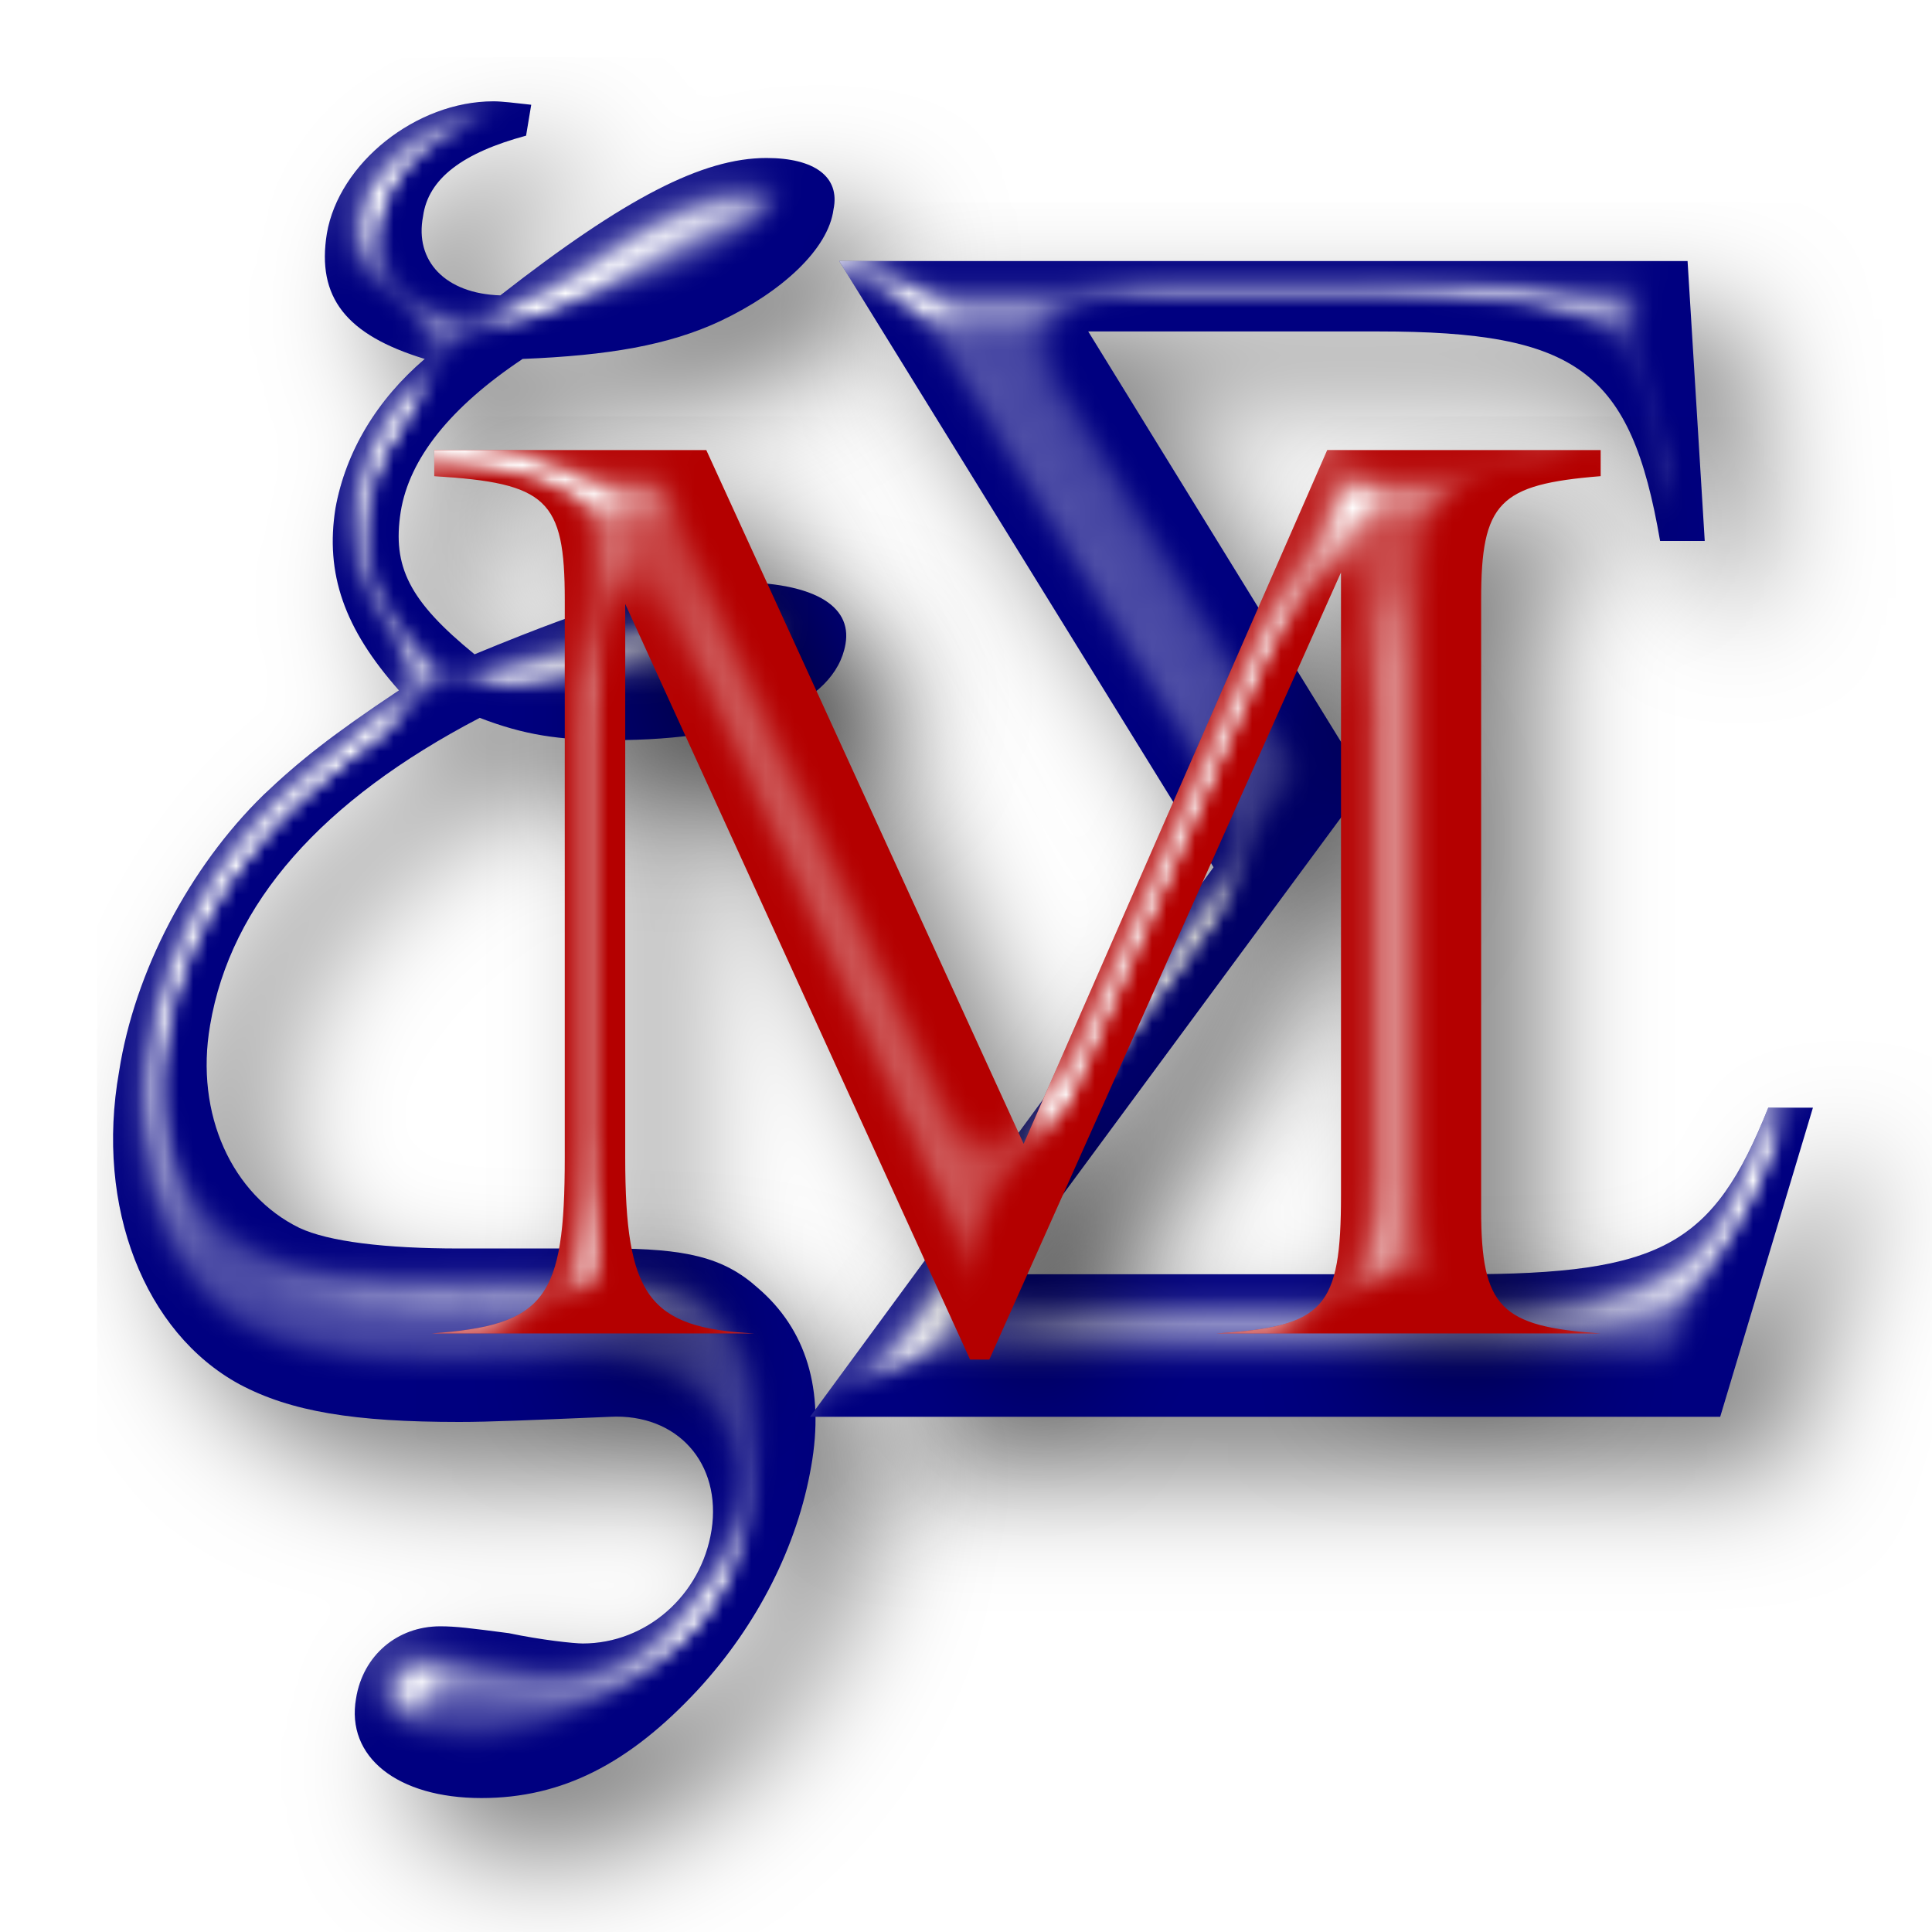
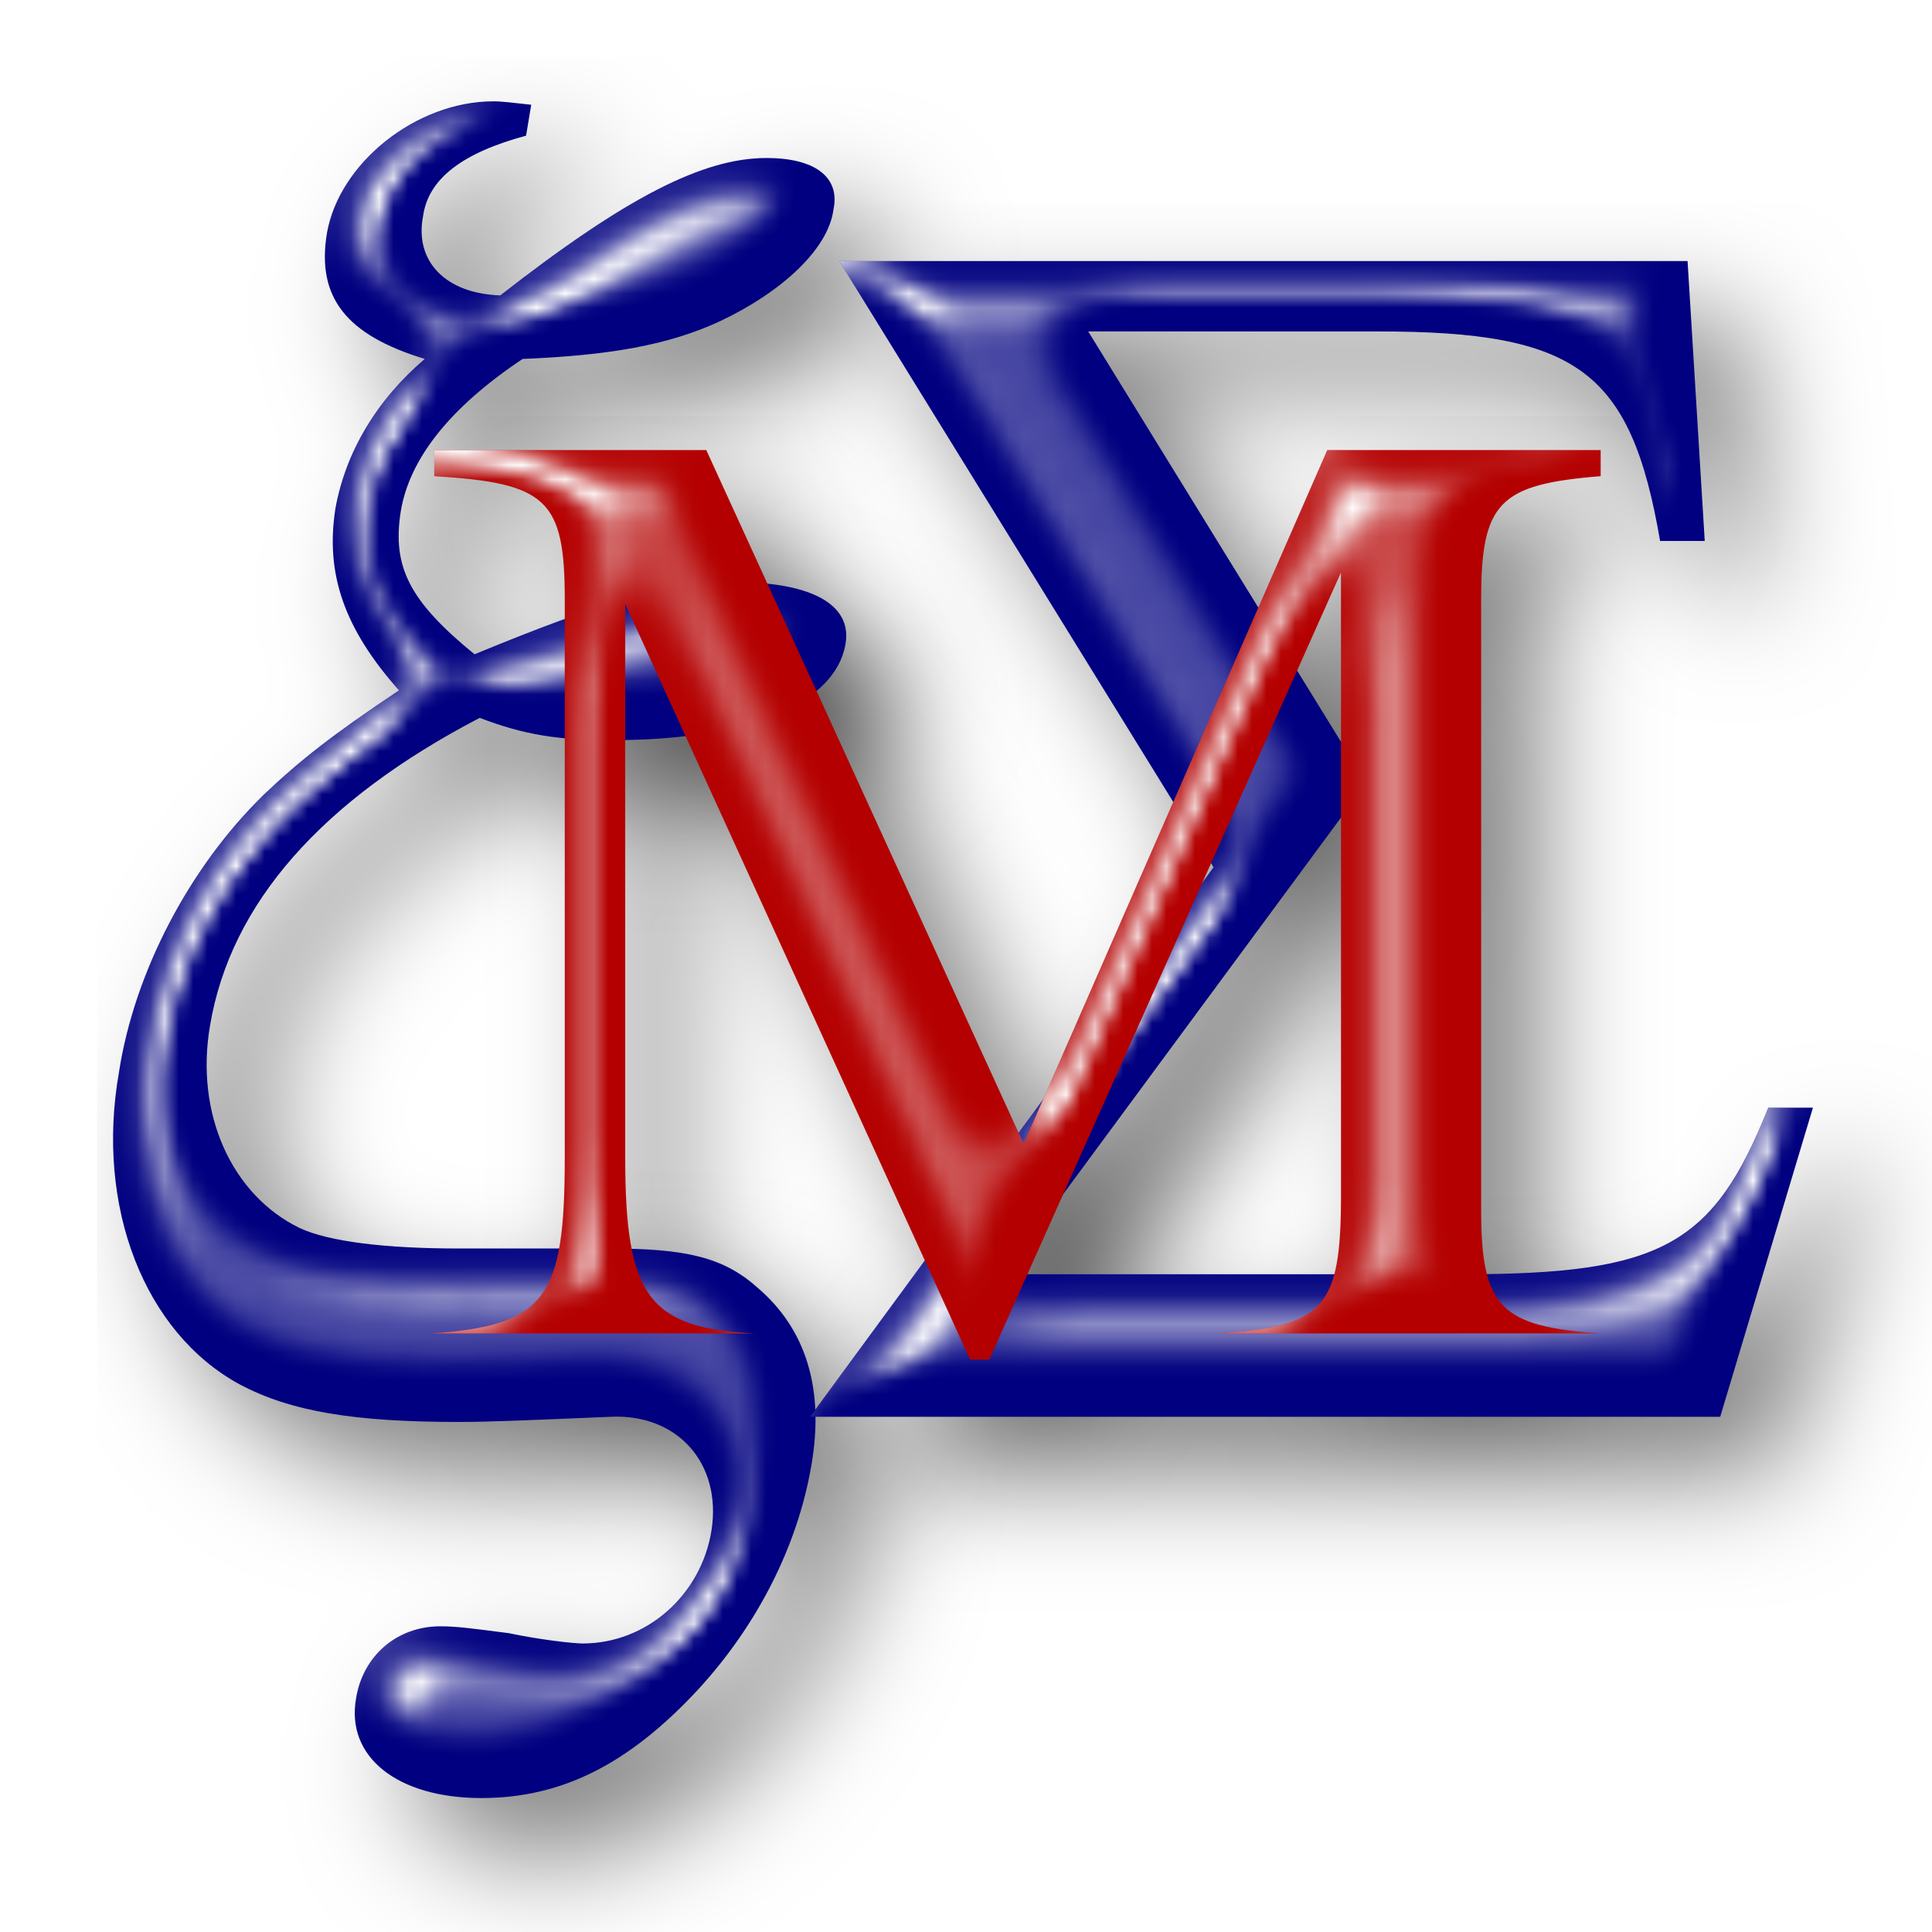
<svg xmlns="http://www.w3.org/2000/svg" height="135" width="135" version="1.1" id="svg45">
  <defs id="defs23">
    <filter id="shadow" filterUnits="objectBoundingBox" width="1.4" height="1.4">
      <feGaussianBlur in="SourceAlpha" stdDeviation="4" id="feGaussianBlur2" />
      <feOffset dx="4" dy="4" id="feOffset4" />
      <feComponentTransfer result="shadow" id="feComponentTransfer8">
        <feFuncA type="linear" slope=".5" intercept="0" id="feFuncA6" />
      </feComponentTransfer>
    </filter>
    <filter id="emboss">
      <feGaussianBlur in="SourceAlpha" stdDeviation="2" result="blur" id="feGaussianBlur11" />
      <feSpecularLighting in="blur" surfaceScale="-3" style="lighting-color:white" specularConstant="1" specularExponent="16" result="spec" kernelUnitLength="1" id="feSpecularLighting15">
        <feDistantLight azimuth="45" elevation="45" id="feDistantLight13" />
      </feSpecularLighting>
      <feComposite in="spec" in2="SourceGraphic" operator="in" result="specOut" id="feComposite17" />
    </filter>
    <path d="M20.04,-75.84 H40.32 C54.24,-75.84 57.96,-73.08 60,-61.2 H63.12 L61.92,-80.76 H2.64 L28.8,-38.4 0.6,0 H64.2 L70.68,-21.6 H67.56 C63.72,-12 60.12,-9.96 46.2,-9.96 H14.16 L39.48,-44.28 20.04,-75.84 Z" id="Sigma" />
    <path d="M64.704,-55.008 V-11.52 C64.704,-3.552 63.552,-2.304 55.968,-1.824 H82.848 V-1.824 C75.84,-2.304 74.496,-3.648 74.496,-10.464 V-53.088 C74.496,-59.904 75.744,-61.152 82.848,-61.728 V-63.552 H63.744 L42.528,-15.072 20.352,-63.552 H1.344 V-61.728 C9.216,-61.248 10.464,-60.096 10.464,-53.088 V-14.112 C10.464,-4.224 9.12,-2.4 1.152,-1.824 H23.712 V-1.824 C16.32,-2.208 14.688,-4.416 14.688,-14.112 V-52.8 L38.784,0 H40.128 L64.704,-55.008 Z" id="M" />
    <path d="M36.12,-91.68 C35.04,-91.8 34.08,-91.92 33.48,-91.92 28.08,-91.92 22.68,-87.6 21.84,-82.68 21.12,-78.24 23.16,-75.6 28.68,-73.92 25.32,-71.04 23.16,-67.44 22.44,-63.48 21.72,-58.92 23.04,-55.08 26.88,-50.76 22.2,-47.64 19.92,-45.84 17.4,-43.44 12.24,-38.4 8.4,-31.08 7.32,-24.12 5.64,-14.64 9.12,-5.88 15.72,-2.28 19.32,-0.36 23.76,0.36 31.08,0.36 33.24,0.36 35.88,0.24 41.64,0 46.32,-0.24 49.44,3.24 48.72,7.92 48.0,12.48 44.16,15.84 39.72,15.84 39.12,15.84 36.84,15.6 34.56,15.12 31.8,14.76 30.84,14.64 29.76,14.64 26.76,14.64 24.36,16.68 23.88,19.68 23.16,23.76 26.76,26.64 32.64,26.64 38.28,26.64 42.96,24.24 47.76,19.08 51.96,14.52 54.72,9 55.68,3.48 56.64,-1.92 55.32,-6.12 51.96,-9 49.56,-11.16 46.92,-11.76 41.52,-11.76 H31.08 C25.92,-11.76 21.96,-12.24 19.92,-13.2 15.24,-15.48 12.6,-21.12 13.68,-27.36 15.12,-35.88 21.48,-43.08 32.52,-48.84 35.64,-47.64 38.04,-47.28 41.76,-47.28 51.24,-47.28 57.36,-49.8 58.08,-54 58.56,-56.76 55.68,-58.32 50.4,-58.32 45.72,-58.32 41.16,-57 32.16,-53.28 27.6,-57 26.4,-59.4 27,-63.24 27.6,-66.96 30.48,-70.56 35.52,-73.92 41.52,-74.16 45.72,-74.88 49.32,-76.56 53.64,-78.6 56.88,-81.6 57.24,-84.36 57.72,-86.64 55.92,-87.96 52.56,-87.96 48.12,-87.96 42.72,-85.2 33.96,-78.36 30.12,-78.48 27.96,-80.76 28.56,-83.88 28.92,-86.52 31.32,-88.32 35.76,-89.52 L36.12,-91.68Z" id="xi" />
  </defs>
-   <path id="use25" d="M 37.12,7.32 C 36.04,7.2 35.08,7.08 34.48,7.08 c -5.4,0 -10.8,4.32 -11.64,9.24 -0.72,4.44 1.32,7.08 6.84,8.76 -3.36,2.88 -5.52,6.48 -6.24,10.44 -0.72,4.56 0.6,8.4 4.44,12.72 -4.68,3.12 -6.96,4.92 -9.48,7.32 -5.16,5.04 -9,12.36 -10.08,19.32 -1.68,9.48 1.8,18.24 8.4,21.84 3.6,1.92 8.04,2.64 15.36,2.64 2.16,0 4.8,-0.12 10.56,-0.36 4.68,-0.24 7.8,3.24 7.08,7.92 -0.72,4.56 -4.56,7.92 -9,7.92 -0.6,0 -2.88,-0.24 -5.16,-0.72 -2.76,-0.36 -3.72,-0.48 -4.8,-0.48 -3,0 -5.4,2.04 -5.88,5.04 -0.72,4.08 2.88,6.96 8.76,6.96 5.64,0 10.32,-2.4 15.12,-7.56 4.2,-4.56 6.96,-10.08 7.92,-15.6 0.96,-5.4 -0.36,-9.6 -3.72,-12.48 -2.4,-2.16 -5.04,-2.76 -10.44,-2.76 H 32.08 c -5.16,0 -9.12,-0.48 -11.16,-1.44 -4.68,-2.28 -7.32,-7.92 -6.24,-14.16 1.44,-8.52 7.8,-15.72 18.84,-21.48 3.12,1.2 5.52,1.56 9.24,1.56 9.48,0 15.6,-2.52 16.32,-6.72 0.48,-2.76 -2.4,-4.32 -7.68,-4.32 -4.68,0 -9.24,1.32 -18.24,5.04 C 28.6,42 27.4,39.6 28,35.76 c 0.6,-3.72 3.48,-7.32 8.52,-10.68 6,-0.24 10.2,-0.96 13.8,-2.64 4.32,-2.04 7.56,-5.04 7.92,-7.8 0.48,-2.28 -1.32,-3.6 -4.68,-3.6 -4.44,0 -9.84,2.76 -18.6,9.6 -3.84,-0.12 -6,-2.4 -5.4,-5.52 0.36,-2.64 2.76,-4.44 7.2,-5.64 z" style="filter:url(#shadow)" />
-   <path id="use27" d="M 37.12,7.32 C 36.04,7.2 35.08,7.08 34.48,7.08 c -5.4,0 -10.8,4.32 -11.64,9.24 -0.72,4.44 1.32,7.08 6.84,8.76 -3.36,2.88 -5.52,6.48 -6.24,10.44 -0.72,4.56 0.6,8.4 4.44,12.72 -4.68,3.12 -6.96,4.92 -9.48,7.32 -5.16,5.04 -9,12.36 -10.08,19.32 -1.68,9.48 1.8,18.24 8.4,21.84 3.6,1.92 8.04,2.64 15.36,2.64 2.16,0 4.8,-0.12 10.56,-0.36 4.68,-0.24 7.8,3.24 7.08,7.92 -0.72,4.56 -4.56,7.92 -9,7.92 -0.6,0 -2.88,-0.24 -5.16,-0.72 -2.76,-0.36 -3.72,-0.48 -4.8,-0.48 -3,0 -5.4,2.04 -5.88,5.04 -0.72,4.08 2.88,6.96 8.76,6.96 5.64,0 10.32,-2.4 15.12,-7.56 4.2,-4.56 6.96,-10.08 7.92,-15.6 0.96,-5.4 -0.36,-9.6 -3.72,-12.48 -2.4,-2.16 -5.04,-2.76 -10.44,-2.76 H 32.08 c -5.16,0 -9.12,-0.48 -11.16,-1.44 -4.68,-2.28 -7.32,-7.92 -6.24,-14.16 1.44,-8.52 7.8,-15.72 18.84,-21.48 3.12,1.2 5.52,1.56 9.24,1.56 9.48,0 15.6,-2.52 16.32,-6.72 0.48,-2.76 -2.4,-4.32 -7.68,-4.32 -4.68,0 -9.24,1.32 -18.24,5.04 C 28.6,42 27.4,39.6 28,35.76 c 0.6,-3.72 3.48,-7.32 8.52,-10.68 6,-0.24 10.2,-0.96 13.8,-2.64 4.32,-2.04 7.56,-5.04 7.92,-7.8 0.48,-2.28 -1.32,-3.6 -4.68,-3.6 -4.44,0 -9.84,2.76 -18.6,9.6 -3.84,-0.12 -6,-2.4 -5.4,-5.52 0.36,-2.64 2.76,-4.44 7.2,-5.64 z" style="fill:#000080" />
-   <path id="use29" d="M 37.12,7.32 C 36.04,7.2 35.08,7.08 34.48,7.08 c -5.4,0 -10.8,4.32 -11.64,9.24 -0.72,4.44 1.32,7.08 6.84,8.76 -3.36,2.88 -5.52,6.48 -6.24,10.44 -0.72,4.56 0.6,8.4 4.44,12.72 -4.68,3.12 -6.96,4.92 -9.48,7.32 -5.16,5.04 -9,12.36 -10.08,19.32 -1.68,9.48 1.8,18.24 8.4,21.84 3.6,1.92 8.04,2.64 15.36,2.64 2.16,0 4.8,-0.12 10.56,-0.36 4.68,-0.24 7.8,3.24 7.08,7.92 -0.72,4.56 -4.56,7.92 -9,7.92 -0.6,0 -2.88,-0.24 -5.16,-0.72 -2.76,-0.36 -3.72,-0.48 -4.8,-0.48 -3,0 -5.4,2.04 -5.88,5.04 -0.72,4.08 2.88,6.96 8.76,6.96 5.64,0 10.32,-2.4 15.12,-7.56 4.2,-4.56 6.96,-10.08 7.92,-15.6 0.96,-5.4 -0.36,-9.6 -3.72,-12.48 -2.4,-2.16 -5.04,-2.76 -10.44,-2.76 H 32.08 c -5.16,0 -9.12,-0.48 -11.16,-1.44 -4.68,-2.28 -7.32,-7.92 -6.24,-14.16 1.44,-8.52 7.8,-15.72 18.84,-21.48 3.12,1.2 5.52,1.56 9.24,1.56 9.48,0 15.6,-2.52 16.32,-6.72 0.48,-2.76 -2.4,-4.32 -7.68,-4.32 -4.68,0 -9.24,1.32 -18.24,5.04 C 28.6,42 27.4,39.6 28,35.76 c 0.6,-3.72 3.48,-7.32 8.52,-10.68 6,-0.24 10.2,-0.96 13.8,-2.64 4.32,-2.04 7.56,-5.04 7.92,-7.8 0.48,-2.28 -1.32,-3.6 -4.68,-3.6 -4.44,0 -9.84,2.76 -18.6,9.6 -3.84,-0.12 -6,-2.4 -5.4,-5.52 0.36,-2.64 2.76,-4.44 7.2,-5.64 z" style="filter:url(#emboss)" />
-   <path id="use31" d="m 76.04,23.16 h 20.28 c 13.92,0 17.64,2.76 19.68,14.64 h 3.12 l -1.2,-19.56 H 58.64 L 84.8,60.6 56.6,99 h 63.6 l 6.48,-21.6 h -3.12 C 119.72,87 116.12,89.04 102.2,89.04 H 70.16 L 95.48,54.72 Z" style="filter:url(#shadow)" />
-   <path id="use33" d="m 76.04,23.16 h 20.28 c 13.92,0 17.64,2.76 19.68,14.64 h 3.12 l -1.2,-19.56 H 58.64 L 84.8,60.6 56.6,99 h 63.6 l 6.48,-21.6 h -3.12 C 119.72,87 116.12,89.04 102.2,89.04 H 70.16 L 95.48,54.72 Z" style="fill:#000080" />
-   <path id="use35" d="m 76.04,23.16 h 20.28 c 13.92,0 17.64,2.76 19.68,14.64 h 3.12 l -1.2,-19.56 H 58.64 L 84.8,60.6 56.6,99 h 63.6 l 6.48,-21.6 h -3.12 C 119.72,87 116.12,89.04 102.2,89.04 H 70.16 L 95.48,54.72 Z" style="filter:url(#emboss)" />
-   <path id="use37" d="M 93.704,39.992 V 83.48 c 0,7.968 -1.152,9.216 -8.736,9.696 h 26.88 v 0 c -7.008,-0.48 -8.352,-1.824 -8.352,-8.64 V 41.912 c 0,-6.816 1.248,-8.064 8.352,-8.64 V 31.448 H 92.744 L 71.528,79.928 49.352,31.448 H 30.344 v 1.824 c 7.872,0.48 9.12,1.632 9.12,8.64 v 38.976 c 0,9.888 -1.344,11.712 -9.312,12.288 h 22.56 v 0 C 45.32,92.792 43.688,90.584 43.688,80.888 V 42.2 L 67.784,95 h 1.344 z" style="filter:url(#shadow)" />
-   <path id="use39" d="M 93.704,39.992 V 83.48 c 0,7.968 -1.152,9.216 -8.736,9.696 h 26.88 v 0 c -7.008,-0.48 -8.352,-1.824 -8.352,-8.64 V 41.912 c 0,-6.816 1.248,-8.064 8.352,-8.64 V 31.448 H 92.744 L 71.528,79.928 49.352,31.448 H 30.344 v 1.824 c 7.872,0.48 9.12,1.632 9.12,8.64 v 38.976 c 0,9.888 -1.344,11.712 -9.312,12.288 h 22.56 v 0 C 45.32,92.792 43.688,90.584 43.688,80.888 V 42.2 L 67.784,95 h 1.344 z" style="fill:#b40000" />
-   <path id="use41" d="M 93.704,39.992 V 83.48 c 0,7.968 -1.152,9.216 -8.736,9.696 h 26.88 v 0 c -7.008,-0.48 -8.352,-1.824 -8.352,-8.64 V 41.912 c 0,-6.816 1.248,-8.064 8.352,-8.64 V 31.448 H 92.744 L 71.528,79.928 49.352,31.448 H 30.344 v 1.824 c 7.872,0.48 9.12,1.632 9.12,8.64 v 38.976 c 0,9.888 -1.344,11.712 -9.312,12.288 h 22.56 v 0 C 45.32,92.792 43.688,90.584 43.688,80.888 V 42.2 L 67.784,95 h 1.344 z" style="filter:url(#emboss)" />
  <g id="layer1" />
+   <g id="layer2" style="display:inline">
+     <path id="use25" d="M 37.12,7.32 C 36.04,7.2 35.08,7.08 34.48,7.08 c -5.4,0 -10.8,4.32 -11.64,9.24 -0.72,4.44 1.32,7.08 6.84,8.76 -3.36,2.88 -5.52,6.48 -6.24,10.44 -0.72,4.56 0.6,8.4 4.44,12.72 -4.68,3.12 -6.96,4.92 -9.48,7.32 -5.16,5.04 -9,12.36 -10.08,19.32 -1.68,9.48 1.8,18.24 8.4,21.84 3.6,1.92 8.04,2.64 15.36,2.64 2.16,0 4.8,-0.12 10.56,-0.36 4.68,-0.24 7.8,3.24 7.08,7.92 -0.72,4.56 -4.56,7.92 -9,7.92 -0.6,0 -2.88,-0.24 -5.16,-0.72 -2.76,-0.36 -3.72,-0.48 -4.8,-0.48 -3,0 -5.4,2.04 -5.88,5.04 -0.72,4.08 2.88,6.96 8.76,6.96 5.64,0 10.32,-2.4 15.12,-7.56 4.2,-4.56 6.96,-10.08 7.92,-15.6 0.96,-5.4 -0.36,-9.6 -3.72,-12.48 -2.4,-2.16 -5.04,-2.76 -10.44,-2.76 H 32.08 c -5.16,0 -9.12,-0.48 -11.16,-1.44 -4.68,-2.28 -7.32,-7.92 -6.24,-14.16 1.44,-8.52 7.8,-15.72 18.84,-21.48 3.12,1.2 5.52,1.56 9.24,1.56 9.48,0 15.6,-2.52 16.32,-6.72 0.48,-2.76 -2.4,-4.32 -7.68,-4.32 -4.68,0 -9.24,1.32 -18.24,5.04 C 28.6,42 27.4,39.6 28,35.76 c 0.6,-3.72 3.48,-7.32 8.52,-10.68 6,-0.24 10.2,-0.96 13.8,-2.64 4.32,-2.04 7.56,-5.04 7.92,-7.8 0.48,-2.28 -1.32,-3.6 -4.68,-3.6 -4.44,0 -9.84,2.76 -18.6,9.6 -3.84,-0.12 -6,-2.4 -5.4,-5.52 0.36,-2.64 2.76,-4.44 7.2,-5.64 z" style="filter:url(#shadow)" />
+     <path id="use31" d="m 76.04,23.16 h 20.28 c 13.92,0 17.64,2.76 19.68,14.64 h 3.12 l -1.2,-19.56 H 58.64 L 84.8,60.6 56.6,99 h 63.6 l 6.48,-21.6 h -3.12 C 119.72,87 116.12,89.04 102.2,89.04 H 70.16 L 95.48,54.72 Z" style="filter:url(#shadow)" />
+     <path id="use37" d="M 93.704,39.992 V 83.48 c 0,7.968 -1.152,9.216 -8.736,9.696 h 26.88 v 0 c -7.008,-0.48 -8.352,-1.824 -8.352,-8.64 V 41.912 c 0,-6.816 1.248,-8.064 8.352,-8.64 V 31.448 H 92.744 L 71.528,79.928 49.352,31.448 H 30.344 v 1.824 c 7.872,0.48 9.12,1.632 9.12,8.64 v 38.976 c 0,9.888 -1.344,11.712 -9.312,12.288 h 22.56 v 0 C 45.32,92.792 43.688,90.584 43.688,80.888 V 42.2 L 67.784,95 h 1.344 z" style="filter:url(#shadow)" />
+   </g>
+   <g id="layer3" style="display:inline">
+     <path id="use27" d="M 37.12,7.32 C 36.04,7.2 35.08,7.08 34.48,7.08 c -5.4,0 -10.8,4.32 -11.64,9.24 -0.72,4.44 1.32,7.08 6.84,8.76 -3.36,2.88 -5.52,6.48 -6.24,10.44 -0.72,4.56 0.6,8.4 4.44,12.72 -4.68,3.12 -6.96,4.92 -9.48,7.32 -5.16,5.04 -9,12.36 -10.08,19.32 -1.68,9.48 1.8,18.24 8.4,21.84 3.6,1.92 8.04,2.64 15.36,2.64 2.16,0 4.8,-0.12 10.56,-0.36 4.68,-0.24 7.8,3.24 7.08,7.92 -0.72,4.56 -4.56,7.92 -9,7.92 -0.6,0 -2.88,-0.24 -5.16,-0.72 -2.76,-0.36 -3.72,-0.48 -4.8,-0.48 -3,0 -5.4,2.04 -5.88,5.04 -0.72,4.08 2.88,6.96 8.76,6.96 5.64,0 10.32,-2.4 15.12,-7.56 4.2,-4.56 6.96,-10.08 7.92,-15.6 0.96,-5.4 -0.36,-9.6 -3.72,-12.48 -2.4,-2.16 -5.04,-2.76 -10.44,-2.76 H 32.08 c -5.16,0 -9.12,-0.48 -11.16,-1.44 -4.68,-2.28 -7.32,-7.92 -6.24,-14.16 1.44,-8.52 7.8,-15.72 18.84,-21.48 3.12,1.2 5.52,1.56 9.24,1.56 9.48,0 15.6,-2.52 16.32,-6.72 0.48,-2.76 -2.4,-4.32 -7.68,-4.32 -4.68,0 -9.24,1.32 -18.24,5.04 C 28.6,42 27.4,39.6 28,35.76 c 0.6,-3.72 3.48,-7.32 8.52,-10.68 6,-0.24 10.2,-0.96 13.8,-2.64 4.32,-2.04 7.56,-5.04 7.92,-7.8 0.48,-2.28 -1.32,-3.6 -4.68,-3.6 -4.44,0 -9.84,2.76 -18.6,9.6 -3.84,-0.12 -6,-2.4 -5.4,-5.52 0.36,-2.64 2.76,-4.44 7.2,-5.64 z" style="fill:#000080;fill-opacity:1" />
+     <path id="use33" d="m 76.04,23.16 h 20.28 c 13.92,0 17.64,2.76 19.68,14.64 h 3.12 l -1.2,-19.56 H 58.64 L 84.8,60.6 56.6,99 h 63.6 l 6.48,-21.6 h -3.12 C 119.72,87 116.12,89.04 102.2,89.04 H 70.16 L 95.48,54.72 Z" style="fill:#000080;fill-opacity:1" />
+   </g>
+   <g id="layer4" style="display:inline">
+     <path id="use29" d="M 37.12,7.32 C 36.04,7.2 35.08,7.08 34.48,7.08 c -5.4,0 -10.8,4.32 -11.64,9.24 -0.72,4.44 1.32,7.08 6.84,8.76 -3.36,2.88 -5.52,6.48 -6.24,10.44 -0.72,4.56 0.6,8.4 4.44,12.72 -4.68,3.12 -6.96,4.92 -9.48,7.32 -5.16,5.04 -9,12.36 -10.08,19.32 -1.68,9.48 1.8,18.24 8.4,21.84 3.6,1.92 8.04,2.64 15.36,2.64 2.16,0 4.8,-0.12 10.56,-0.36 4.68,-0.24 7.8,3.24 7.08,7.92 -0.72,4.56 -4.56,7.92 -9,7.92 -0.6,0 -2.88,-0.24 -5.16,-0.72 -2.76,-0.36 -3.72,-0.48 -4.8,-0.48 -3,0 -5.4,2.04 -5.88,5.04 -0.72,4.08 2.88,6.96 8.76,6.96 5.64,0 10.32,-2.4 15.12,-7.56 4.2,-4.56 6.96,-10.08 7.92,-15.6 0.96,-5.4 -0.36,-9.6 -3.72,-12.48 -2.4,-2.16 -5.04,-2.76 -10.44,-2.76 H 32.08 c -5.16,0 -9.12,-0.48 -11.16,-1.44 -4.68,-2.28 -7.32,-7.92 -6.24,-14.16 1.44,-8.52 7.8,-15.72 18.84,-21.48 3.12,1.2 5.52,1.56 9.24,1.56 9.48,0 15.6,-2.52 16.32,-6.72 0.48,-2.76 -2.4,-4.32 -7.68,-4.32 -4.68,0 -9.24,1.32 -18.24,5.04 C 28.6,42 27.4,39.6 28,35.76 c 0.6,-3.72 3.48,-7.32 8.52,-10.68 6,-0.24 10.2,-0.96 13.8,-2.64 4.32,-2.04 7.56,-5.04 7.92,-7.8 0.48,-2.28 -1.32,-3.6 -4.68,-3.6 -4.44,0 -9.84,2.76 -18.6,9.6 -3.84,-0.12 -6,-2.4 -5.4,-5.52 0.36,-2.64 2.76,-4.44 7.2,-5.64 z" style="filter:url(#emboss);fill:#000080;fill-opacity:1" />
+     <path id="use35" d="m 76.04,23.16 h 20.28 c 13.92,0 17.64,2.76 19.68,14.64 h 3.12 l -1.2,-19.56 H 58.64 L 84.8,60.6 56.6,99 h 63.6 l 6.48,-21.6 h -3.12 C 119.72,87 116.12,89.04 102.2,89.04 H 70.16 L 95.48,54.72 Z" style="filter:url(#emboss);fill:#000080;fill-opacity:1" />
+   </g>
+   <g id="layer5">
+     <path id="use39" d="M 93.704,39.992 V 83.48 c 0,7.968 -1.152,9.216 -8.736,9.696 h 26.88 v 0 c -7.008,-0.48 -8.352,-1.824 -8.352,-8.64 V 41.912 c 0,-6.816 1.248,-8.064 8.352,-8.64 V 31.448 H 92.744 L 71.528,79.928 49.352,31.448 H 30.344 v 1.824 c 7.872,0.48 9.12,1.632 9.12,8.64 v 38.976 c 0,9.888 -1.344,11.712 -9.312,12.288 h 22.56 v 0 C 45.32,92.792 43.688,90.584 43.688,80.888 V 42.2 L 67.784,95 h 1.344 z" style="display:inline;fill:#b40000;fill-opacity:1" />
+   </g>
+   <g id="layer6" style="display:inline">
+     <path id="use41" d="M 93.704,39.992 V 83.48 c 0,7.968 -1.152,9.216 -8.736,9.696 h 26.88 v 0 c -7.008,-0.48 -8.352,-1.824 -8.352,-8.64 V 41.912 c 0,-6.816 1.248,-8.064 8.352,-8.64 V 31.448 H 92.744 L 71.528,79.928 49.352,31.448 H 30.344 v 1.824 c 7.872,0.48 9.12,1.632 9.12,8.64 v 38.976 c 0,9.888 -1.344,11.712 -9.312,12.288 h 22.56 v 0 C 45.32,92.792 43.688,90.584 43.688,80.888 V 42.2 L 67.784,95 h 1.344 z" style="display:inline;fill:#b40000;fill-opacity:1;filter:url(#emboss)" />
+   </g>
</svg>
